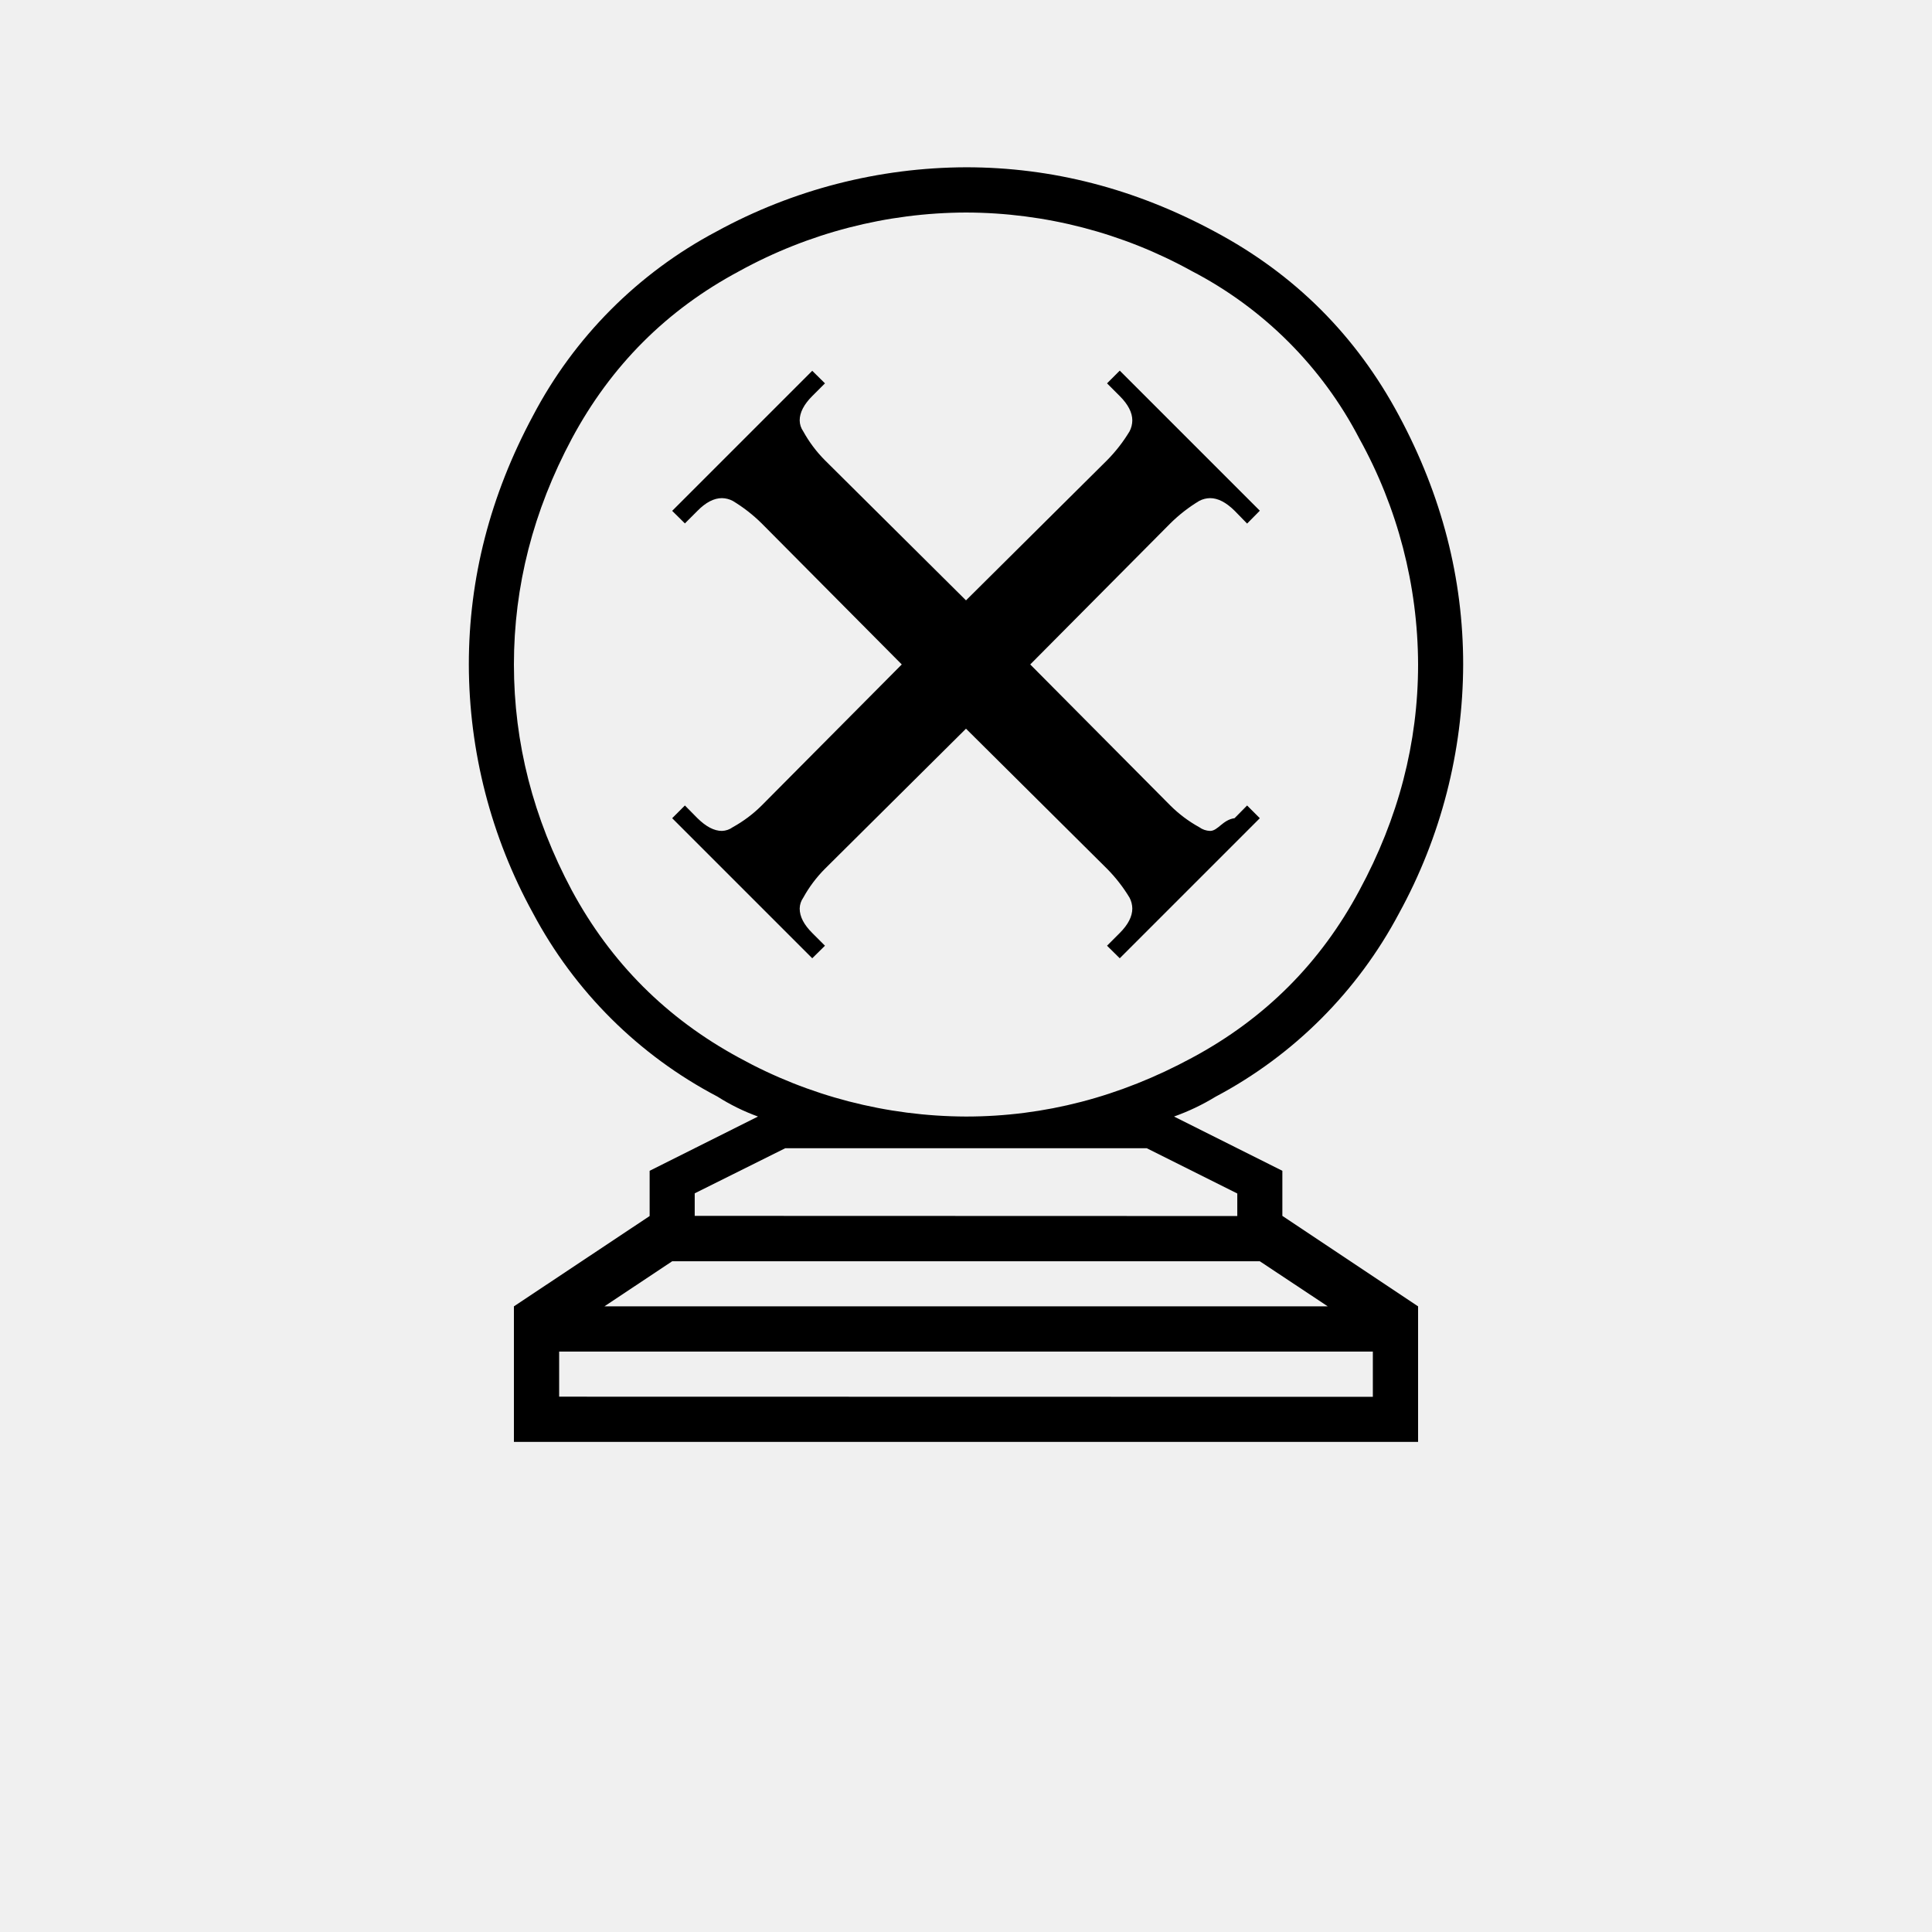
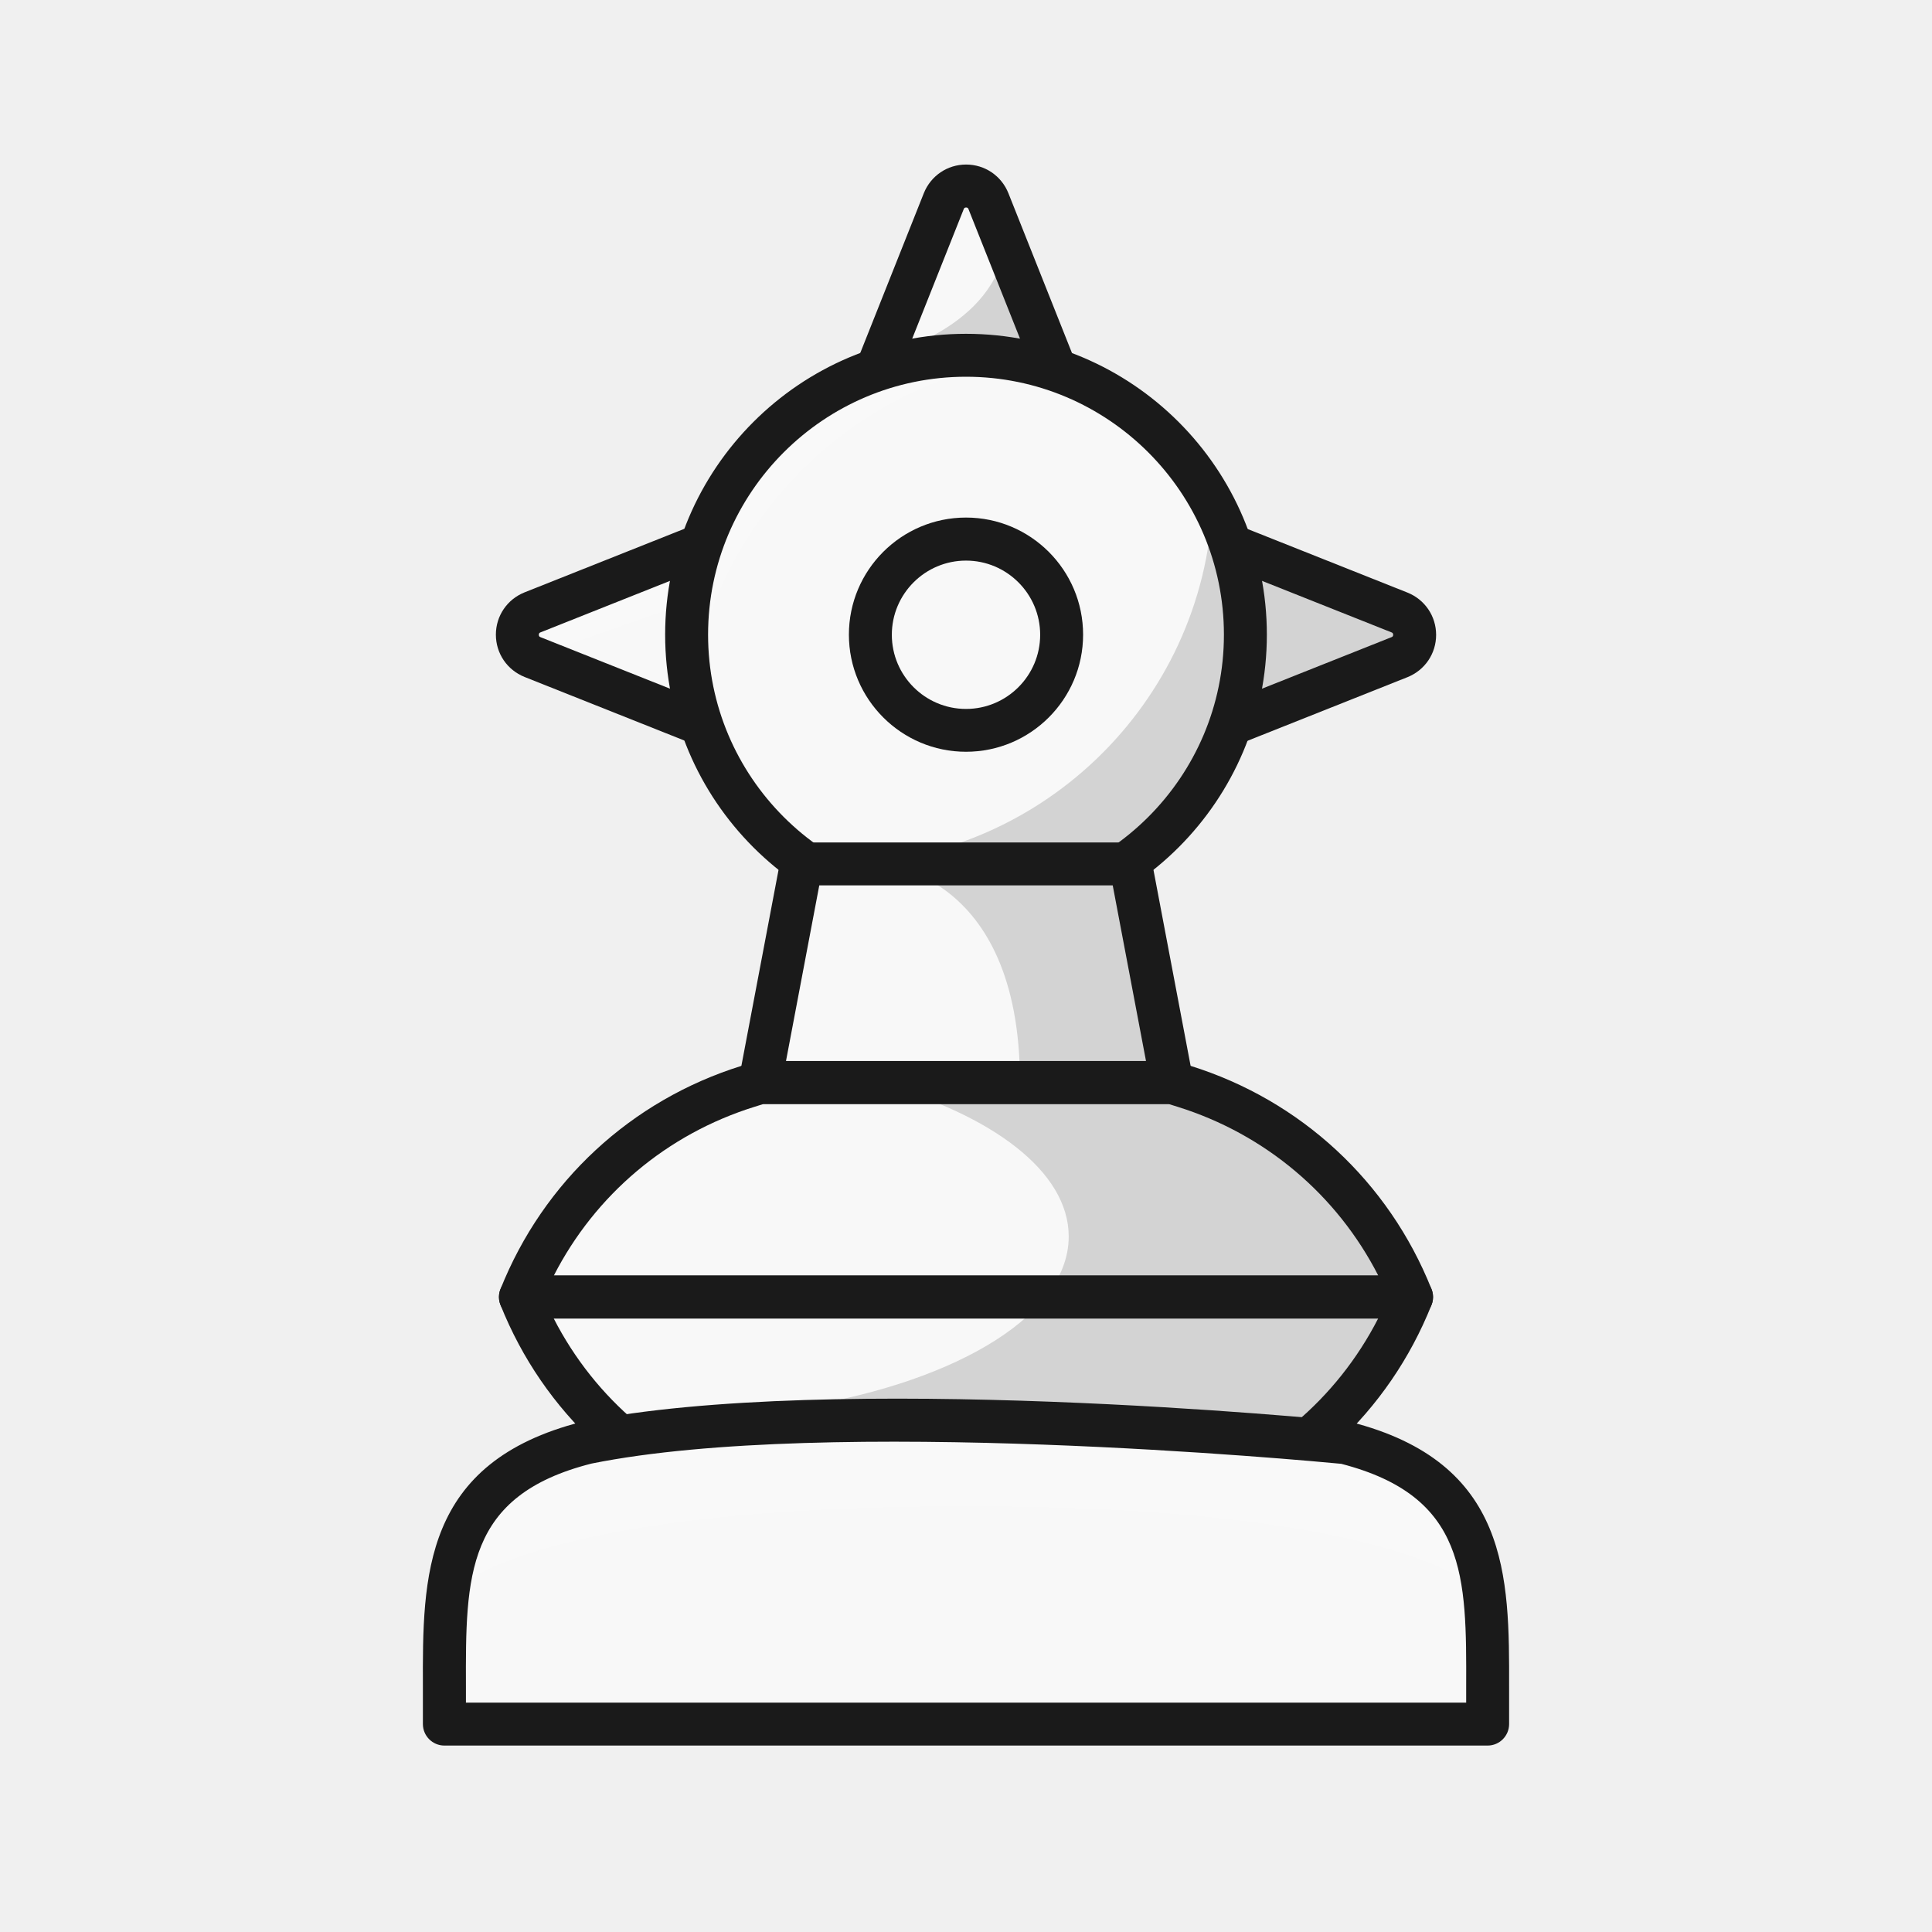
- <svg xmlns="http://www.w3.org/2000/svg" width="16" height="16" viewBox="0 0 12 12">
-   <path d="M8.527 8.676v-.281H3.473v.28Zm-.28-.562-.422-.28h-3.65l-.421.28Zm-.562-.561v-.14l-.562-.281H4.877l-.562.28v.14ZM6 1.32a2.94 2.94 0 0 0-1.41.365c-.449.24-.795.586-1.038 1.039-.24.449-.36.917-.36 1.403 0 .487.12.955.36 1.404.243.45.59.796 1.039 1.039A2.94 2.94 0 0 0 6 6.935c.487 0 .955-.122 1.404-.365.453-.243.799-.59 1.039-1.039.243-.449.365-.917.365-1.404a2.91 2.91 0 0 0-.365-1.403 2.44 2.44 0 0 0-1.04-1.04A2.909 2.909 0 0 0 6 1.32Zm1.292 5.615.673.337v.28l.843.562v.842H3.192v-.842l.843-.561v-.281l.673-.337a1.28 1.28 0 0 1-.252-.124 2.735 2.735 0 0 1-1.146-1.14 3.217 3.217 0 0 1-.398-1.544c0-.535.133-1.05.398-1.544a2.73 2.73 0 0 1 1.14-1.145A3.25 3.25 0 0 1 6 1.039c.535 0 1.05.133 1.544.399.498.265.88.647 1.146 1.145.265.494.398 1.01.398 1.544a3.23 3.23 0 0 1-.398 1.545 2.743 2.743 0 0 1-1.14 1.14 1.38 1.38 0 0 1-.258.123ZM6 4.526l-.876.87a.806.806 0 0 0-.135.18.12.12 0 0 0-.022.067c0 .05.026.1.078.152l.079.079-.079.078-.87-.87.079-.079.078.079c.053.052.103.079.152.079a.12.12 0 0 0 .067-.023.806.806 0 0 0 .18-.135l.87-.876-.87-.876a.962.962 0 0 0-.18-.14.15.15 0 0 0-.067-.017c-.049 0-.1.026-.152.079l-.078.078-.079-.078.87-.87.079.078-.079.079c-.052.052-.078.103-.078.151a.12.12 0 0 0 .022.068.806.806 0 0 0 .135.18l.876.87.876-.87a.962.962 0 0 0 .14-.18.15.15 0 0 0 .017-.068c0-.048-.026-.099-.078-.151l-.079-.079.079-.079.87.87-.079.08-.078-.08c-.053-.052-.103-.078-.152-.078a.15.15 0 0 0-.067.017.962.962 0 0 0-.18.14l-.87.876.87.876a.806.806 0 0 0 .18.135.12.12 0 0 0 .067.023c.049 0 .078-.069.152-.079l.078-.079.079.079-.87.87-.079-.078.079-.079c.052-.052.078-.103.078-.152a.15.15 0 0 0-.017-.067.962.962 0 0 0-.14-.18Z" />
+ <svg xmlns="http://www.w3.org/2000/svg" version="1.1" id="Layer_1" x="0px" y="0px" viewBox="0 0 180 180" style="enable-background:new 0 0 180 180;" xml:space="preserve">
+   <defs>
+     <style> .cls-1 { fill: #fff; } .cls-2 { opacity: 0.2; } .cls-3 { opacity: 0.15; } .cls-4 { fill: #f8f8f8; } .cls-5 { fill: #1a1a1a; } </style>
+   </defs>
+   <path class="cls-4" d="M66.78,68.04v-17.81l-17.17,6.83c-1.88,.75-1.88,3.41,0,4.16l17.17,6.83Z" />
+   <g class="cls-2">
+     <polygon class="cls-1" points="49.61 61.21 64.15 56.11 65.54 50.23 49.61 57.05 48.49 58.01 48.49 60.25 49.61 61.21" />
+   </g>
+   <path class="cls-5" d="M66.78,70.04c-.25,0-.5-.05-.74-.14l-17.17-6.83c-1.62-.65-2.67-2.19-2.67-3.94s1.05-3.29,2.67-3.94l17.17-6.83c.61-.24,1.31-.17,1.86,.2,.55,.37,.88,.99,.88,1.65v17.81c0,.66-.33,1.28-.88,1.65-.34,.23-.73,.35-1.12,.35Zm-2-16.86l-14.43,5.74c-.05,.02-.15,.06-.15,.22s.1,.2,.15,.22l14.43,5.74v-11.92Z" />
+   <path class="cls-4" d="M98.91,35.91h-17.81l6.83-17.17c.75-1.88,3.41-1.88,4.16,0l6.83,17.17Z" />
+   <g class="cls-3">
+     <path d="M82.21,33.1h0l-.23,2.81h16.93l-5.19-13.05c-.04,.14-.07,.29-.11,.44-1.56,7.6-11.4,9.8-11.4,9.8Z" />
+   </g>
+   <path class="cls-5" d="M98.91,37.91h-17.81c-.66,0-1.28-.33-1.66-.88-.37-.55-.45-1.25-.2-1.86l6.83-17.17c.65-1.62,2.19-2.67,3.94-2.67s3.29,1.05,3.94,2.67l6.83,17.17c.25,.62,.17,1.31-.2,1.86-.37,.55-.99,.88-1.66,.88Zm-14.86-4h11.92l-5.74-14.43c-.02-.05-.06-.15-.22-.15s-.2,.1-.22,.15l-5.74,14.43Z" />
+   <path class="cls-4" d="M113.22,68.04v-17.81l17.17,6.83c1.88,.75,1.88,3.41,0,4.16l-17.17,6.83Z" />
+   <g class="cls-3">
+     <path d="M113.22,68.04v-17.81l17.17,6.83c1.88,.75,1.88,3.41,0,4.16l-17.17,6.83Z" />
+   </g>
+   <path class="cls-5" d="M113.22,70.04c-.39,0-.79-.12-1.12-.35-.55-.37-.88-.99-.88-1.65v-17.81c0-.66,.33-1.28,.88-1.65s1.25-.45,1.86-.2l17.17,6.83c1.62,.65,2.67,2.19,2.67,3.94s-1.05,3.29-2.67,3.94l-17.17,6.83c-.24,.09-.49,.14-.74,.14Zm2-16.86v11.92l14.43-5.74c.05-.02,.15-.06,.15-.22s-.1-.2-.15-.22l-14.43-5.74Z" />
+   <circle class="cls-4" cx="90" cy="59.13" r="26.03" />
+   <g class="cls-2">
+     <path class="cls-1" d="M94.8,33.55c-1.56-.29-3.16-.45-4.8-.45-14.38,0-26.03,11.65-26.03,26.03,0,1.64,.16,3.25,.45,4.8,2.46-15.6,14.78-27.92,30.38-30.38Z" />
+   </g>
+   <g class="cls-3">
+     <path d="M112.98,46.9c-.85,18.7-16.28,33.59-35.18,33.59-.95,0-1.89-.04-2.81-.11,4.24,3.01,9.43,4.78,15.02,4.78,14.38,0,26.03-11.65,26.03-26.03,0-4.42-1.11-8.58-3.05-12.23Z" />
+   </g>
+   <path class="cls-5" d="M90,87.16c-15.46,0-28.03-12.57-28.03-28.03s12.57-28.03,28.03-28.03,28.03,12.57,28.03,28.03-12.57,28.03-28.03,28.03Zm0-52.06c-13.25,0-24.03,10.78-24.03,24.03s10.78,24.03,24.03,24.03,24.03-10.78,24.03-24.03-10.78-24.03-24.03-24.03Z" />
+   <path class="cls-4" d="M110.31,101.2l-1.12-.35h-38.38l-1.12,.35c-9.66,3.02-17.45,10.23-21.2,19.63h83.02c-3.75-9.4-11.53-16.61-21.2-19.63Z" />
+   <path class="cls-4" d="M48.49,120.84c3.75,9.4,11.53,16.61,21.2,19.63l1.12,.35h38.38l1.12-.35c9.66-3.02,17.45-10.23,21.2-19.63H48.49Z" />
+   <g class="cls-3">
+     <path d="M97.41,120.83c1.4-1.76,2.16-3.66,2.16-5.63,0-6.05-7.13-11.36-17.86-14.35h27.48l1.12,.35c9.66,3.02,17.45,10.23,21.2,19.63h-34.09Z" />
+   </g>
+   <g class="cls-3">
+     <path d="M131.51,120.83c-3.75,9.4-11.54,16.62-21.2,19.63l-1.12,.35h-38.38l-1.12-.35c-5.36-1.67-10.14-4.64-13.97-8.55,1.91,.13,3.87,.2,5.87,.2,16.55,0,30.62-4.71,35.83-11.29h34.09Z" />
+   </g>
+   <path class="cls-5" d="M131.51,122.84H48.49c-.66,0-1.28-.33-1.66-.88-.37-.55-.45-1.25-.2-1.86,3.99-10.01,12.17-17.59,22.46-20.8l1.12-.35c.19-.06,.39-.09,.6-.09h38.38c.2,0,.4,.03,.6,.09l1.12,.35c10.28,3.21,18.47,10.79,22.46,20.8,.25,.62,.17,1.31-.2,1.86-.37,.55-.99,.88-1.66,.88Zm-79.91-4h76.81c-3.85-7.52-10.53-13.17-18.69-15.72h0l-.83-.26h-37.77l-.83,.26c-8.17,2.55-14.84,8.2-18.69,15.72Z" />
+   <path class="cls-5" d="M109.19,142.82h-38.38c-.2,0-.4-.03-.6-.09l-1.12-.35c-10.28-3.21-18.47-10.79-22.46-20.8-.25-.62-.17-1.31,.2-1.86,.37-.55,.99-.88,1.66-.88h83.02c.66,0,1.28,.33,1.66,.88,.37,.55,.45,1.25,.2,1.86-3.99,10.01-12.17,17.59-22.46,20.8l-1.12,.35c-.19,.06-.39,.09-.6,.09Zm-38.08-4h37.77l.83-.26c8.17-2.55,14.84-8.2,18.69-15.72H51.59c3.85,7.52,10.53,13.17,18.69,15.72l.83,.26Z" />
+   <g>
+     <path class="cls-4" d="M41.4,157.17v3.45h97.2v-3.45c.03-10.36,.05-19.38-13.3-22.77,0,0-47.31-4.71-70.61,0h0c-13.35,3.39-13.33,12.41-13.3,22.77Z" />
+     <g class="cls-2">
+       <path class="cls-1" d="M124.43,134.35c-9.18-1.85-22.19-2.21-34.43-1.98-12.24-.23-25.24,.12-34.43,1.98-8.99,2.28-11.76,7.19-12.6,13.33,0,0,7.63-7.36,47.03-7.36s47.02,7.35,47.03,7.36c-.85-6.14-3.61-11.04-12.6-13.33Z" />
+     </g>
+     <path class="cls-5" d="M138.6,162.63H41.4c-1.1,0-2-.9-2-2v-3.45c-.03-10.29-.06-20.94,14.8-24.71,23.42-4.73,69.35-.25,71.3-.05,.1,0,.2,.03,.29,.05,14.86,3.77,14.83,14.42,14.81,24.71v3.45c0,1.1-.9,2-2,2Zm-95.2-4h93.2v-1.46c.03-10.3,.05-17.76-11.64-20.79-2.95-.28-47.77-4.48-69.86-.02-11.74,2.98-11.72,10.46-11.69,20.8h0v1.46Z" />
+   </g>
+   <polygon class="cls-4" points="105.33 80.49 74.67 80.49 70.81 100.85 109.19 100.85 105.33 80.49" />
+   <g class="cls-3">
+     <path d="M81.71,80.49s13.32,.38,13.32,20.36h14.15l-3.86-20.36h-23.61Z" />
+   </g>
+   <path class="cls-5" d="M109.19,102.85h-38.38c-.6,0-1.16-.27-1.54-.72-.38-.46-.54-1.06-.42-1.65l3.86-20.36c.18-.94,1-1.63,1.96-1.63h30.66c.96,0,1.79,.68,1.96,1.63l3.86,20.36c.11,.58-.04,1.19-.42,1.65-.38,.46-.94,.72-1.54,.72Zm-35.97-4h33.55l-3.1-16.36h-27.34l-3.1,16.36Z" />
+   <g>
+     <circle class="cls-4" cx="90" cy="59.13" r="8.91" />
+     <path class="cls-5" d="M90,70.04c-6.01,0-10.91-4.89-10.91-10.91s4.89-10.91,10.91-10.91,10.91,4.89,10.91,10.91-4.89,10.91-10.91,10.91Zm0-17.81c-3.81,0-6.91,3.1-6.91,6.91s3.1,6.91,6.91,6.91,6.91-3.1,6.91-6.91-3.1-6.91-6.91-6.91Z" />
+   </g>
</svg>
